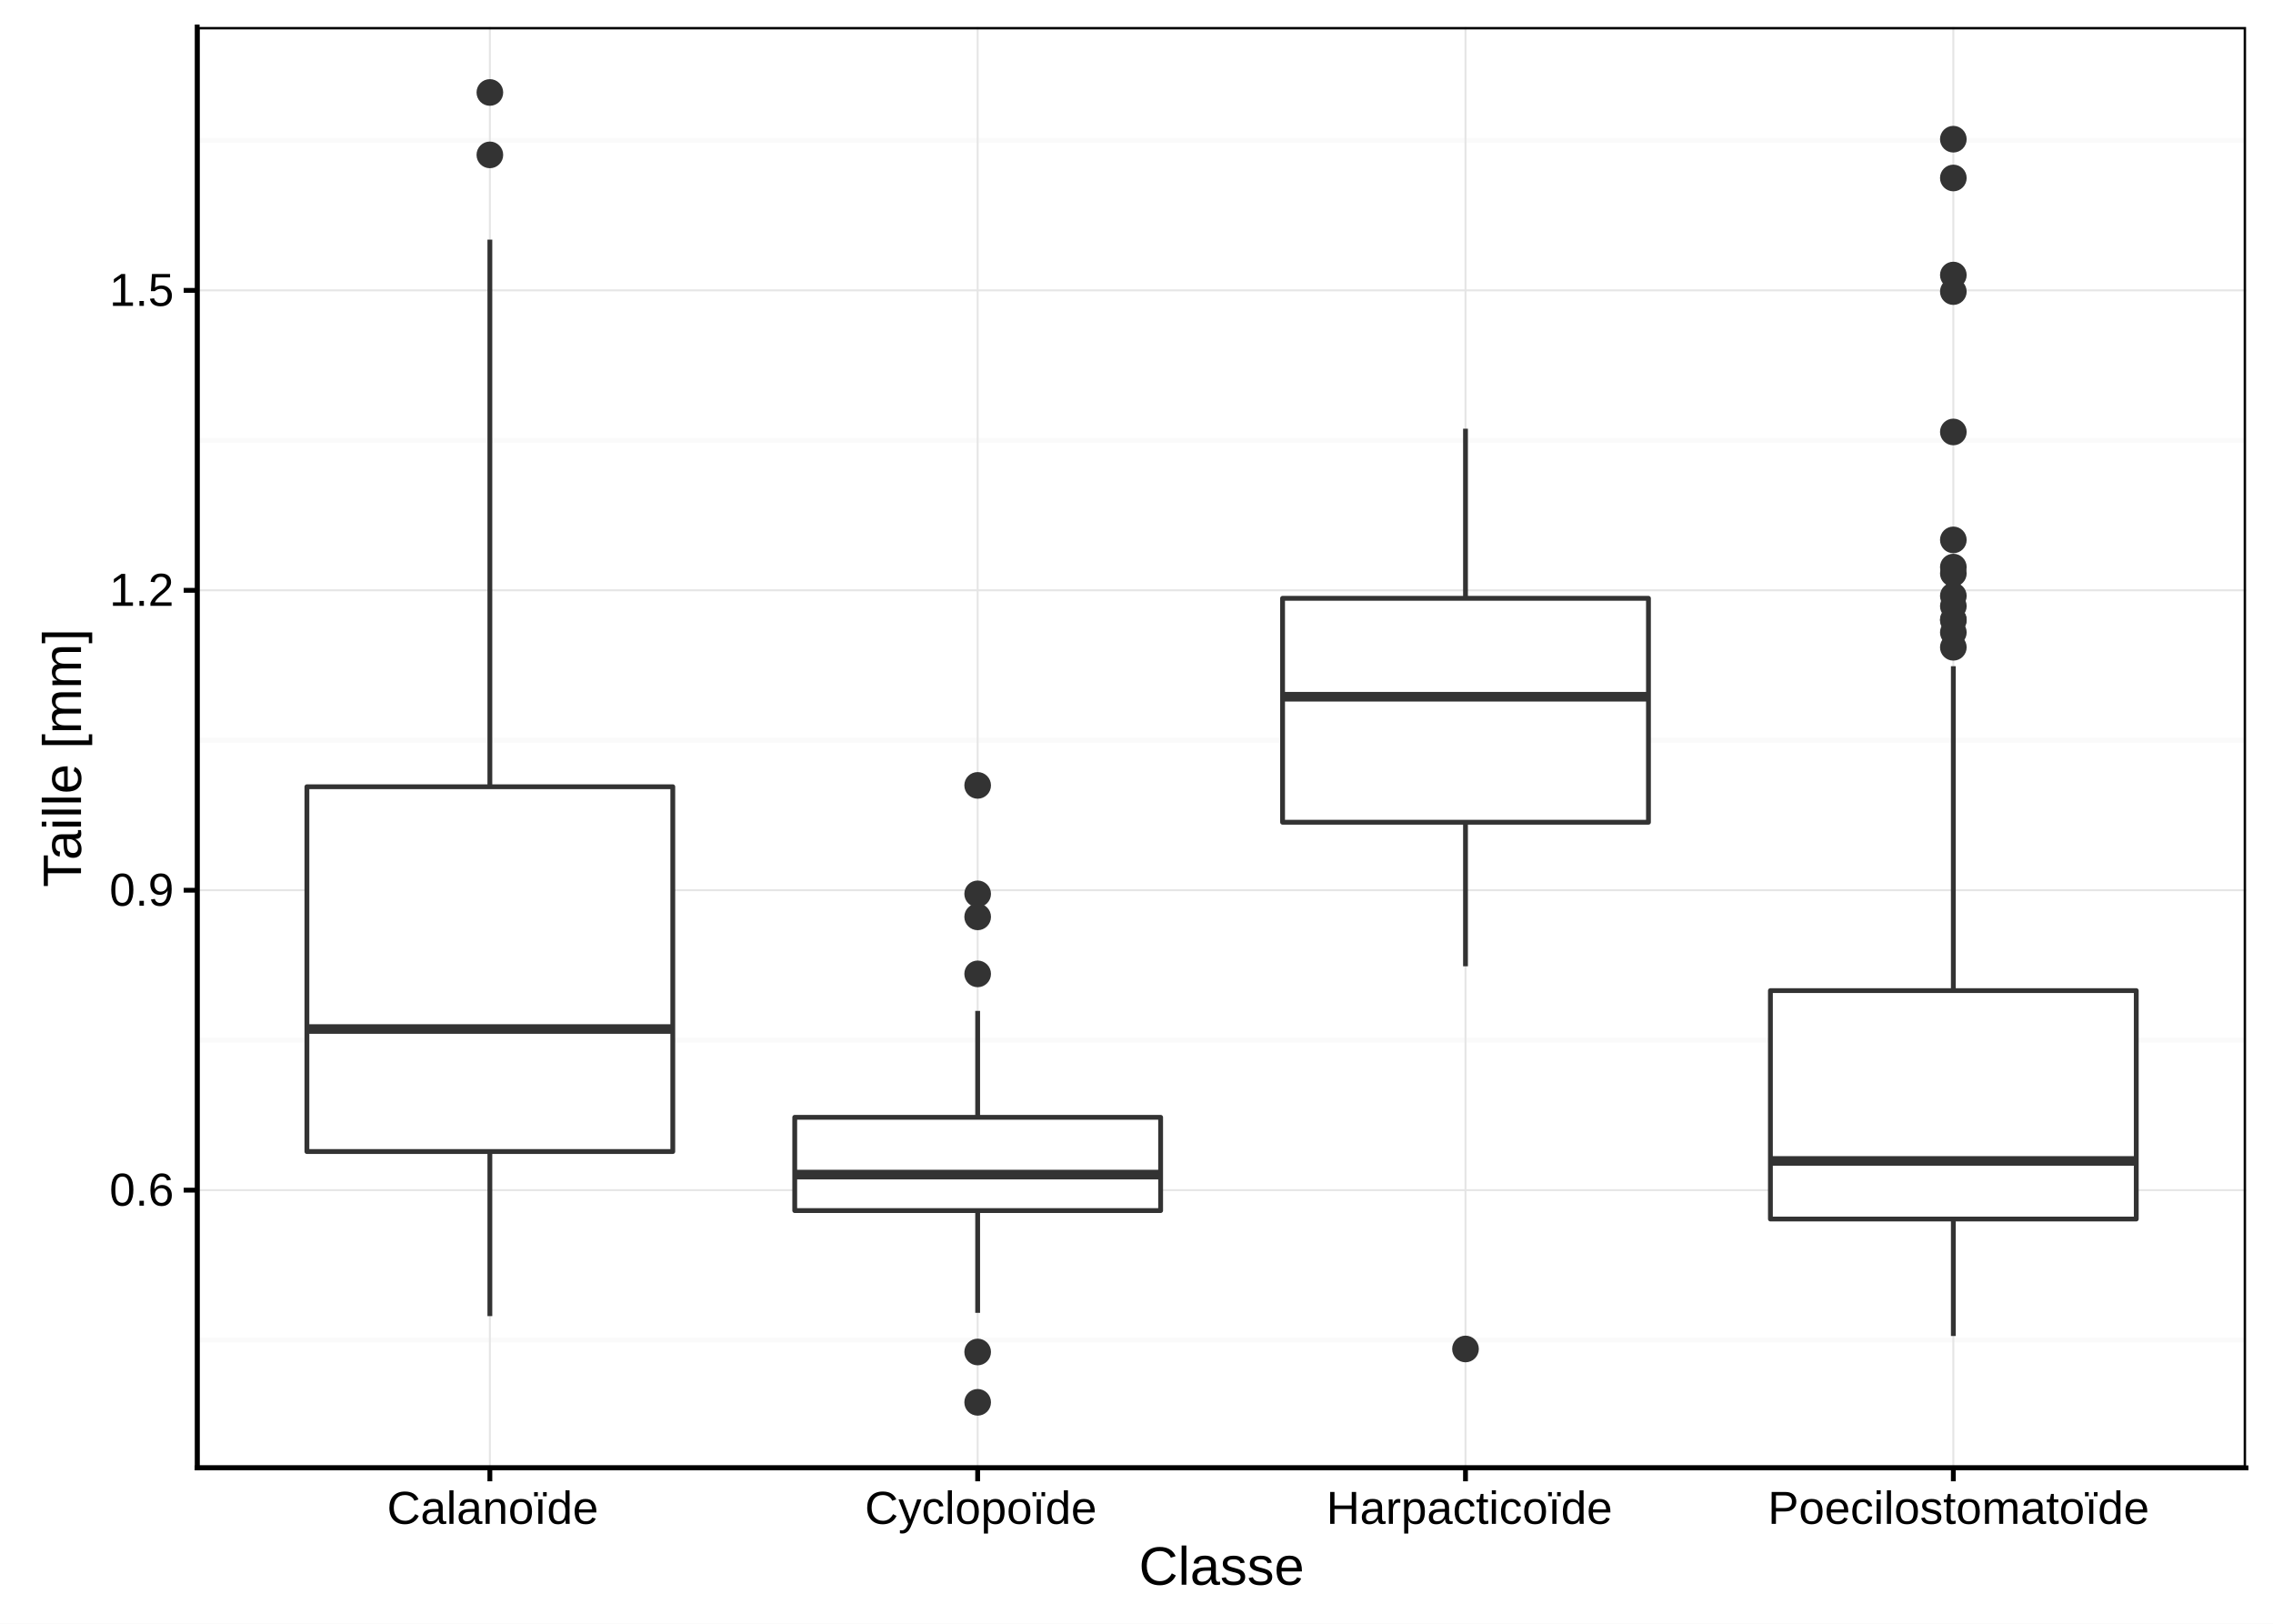
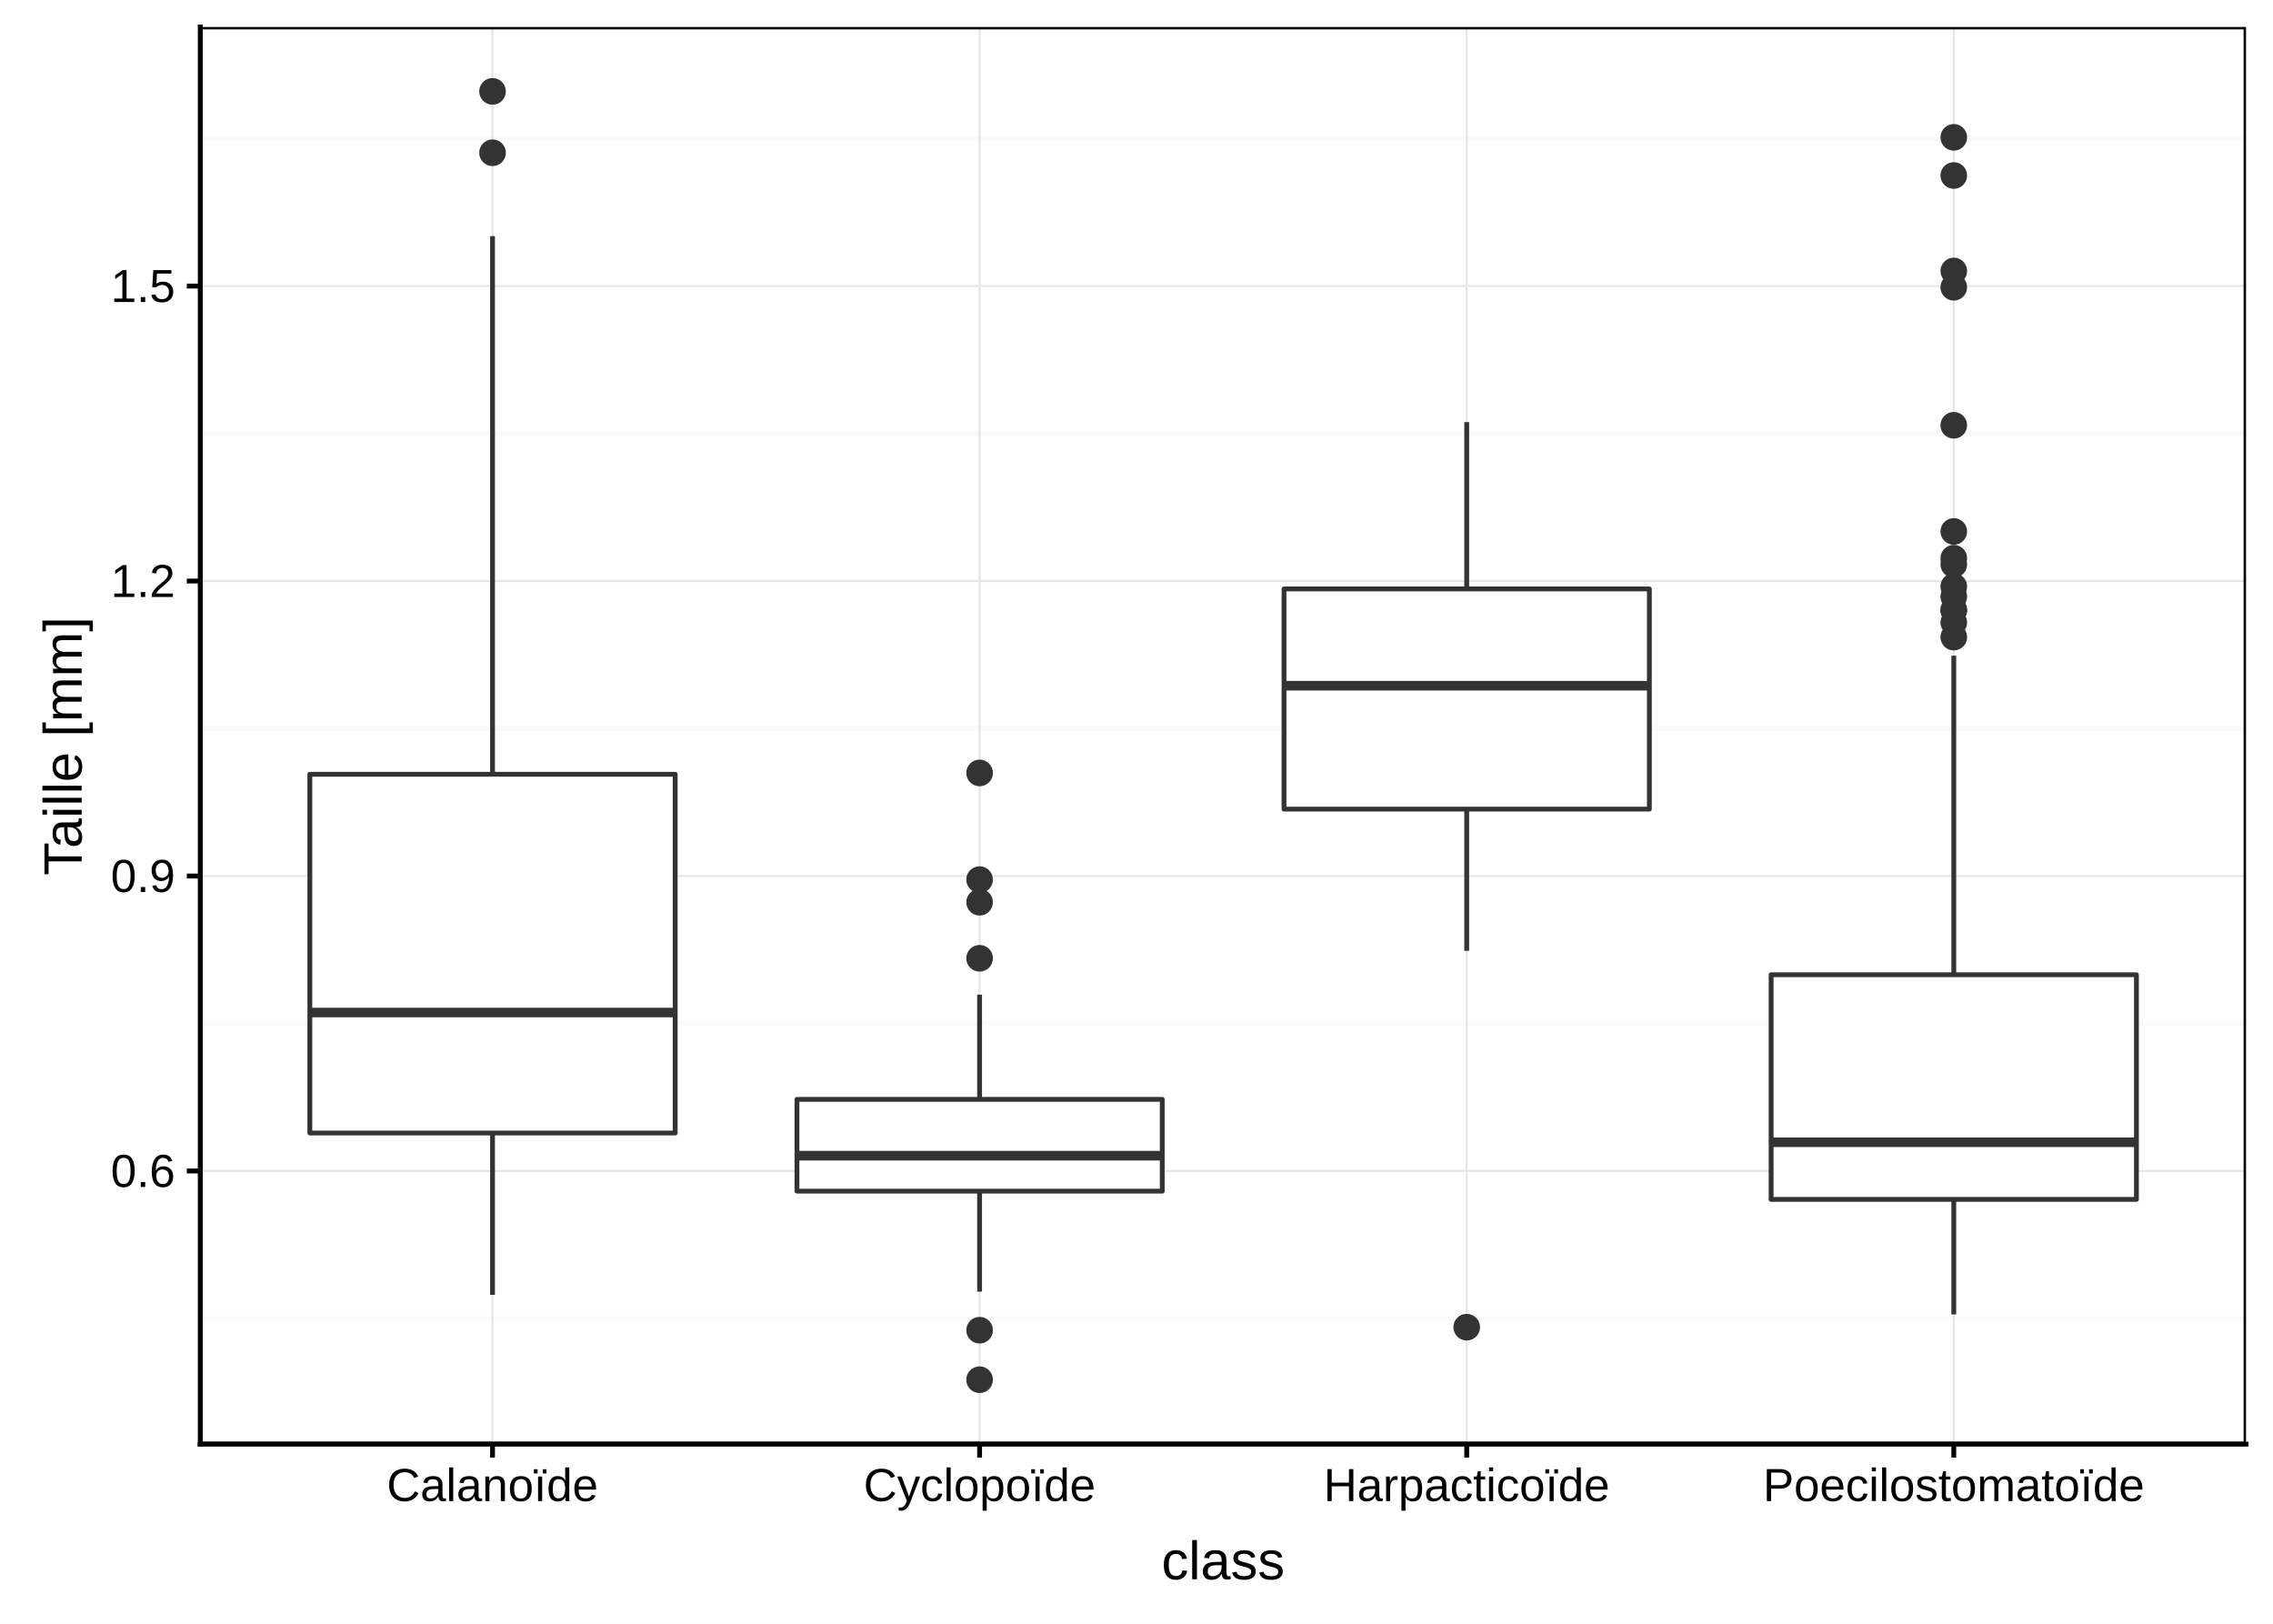
<svg xmlns="http://www.w3.org/2000/svg" viewBox="0 0 504.00 360.00">
  <defs>
    <style type="text/css">
    line, polyline, path, rect, circle {
      fill: none;
      stroke: #000000;
      stroke-linecap: round;
      stroke-linejoin: round;
      stroke-miterlimit: 10.00;
    }
  </style>
  </defs>
  <rect width="100%" height="100%" style="stroke: none; fill: #FFFFFF;" />
  <rect x="0.00" y="0.00" width="504.00" height="360.00" style="stroke-width: 0.00; stroke: none;" />
  <defs>
-     <clipPath id="cpNDMuNzE1M3w0OTguMDIyfDMyNS40MzV8NS45Nzc1OA==">
-       <rect x="43.72" y="5.98" width="454.31" height="319.46" />
+     <clipPath id="cpNDQuNDA0fDQ5OC4wMjJ8MzIwLjE3N3w1Ljk3NzU4">
+       <rect x="44.40" y="5.98" width="453.62" height="314.20" />
    </clipPath>
  </defs>
-   <rect x="43.72" y="5.98" width="454.31" height="319.46" style="stroke-width: 0.00; stroke: none; fill: #FFFFFF;" clip-path="url(#cpNDMuNzE1M3w0OTguMDIyfDMyNS40MzV8NS45Nzc1OA==)" />
-   <polyline points="43.72,297.12 498.02,297.12 " style="stroke-width: 1.07; stroke: #FAFAFA; stroke-linecap: butt;" clip-path="url(#cpNDMuNzE1M3w0OTguMDIyfDMyNS40MzV8NS45Nzc1OA==)" />
-   <polyline points="43.72,230.62 498.02,230.62 " style="stroke-width: 1.07; stroke: #FAFAFA; stroke-linecap: butt;" clip-path="url(#cpNDMuNzE1M3w0OTguMDIyfDMyNS40MzV8NS45Nzc1OA==)" />
-   <polyline points="43.72,164.13 498.02,164.13 " style="stroke-width: 1.07; stroke: #FAFAFA; stroke-linecap: butt;" clip-path="url(#cpNDMuNzE1M3w0OTguMDIyfDMyNS40MzV8NS45Nzc1OA==)" />
-   <polyline points="43.72,97.63 498.02,97.63 " style="stroke-width: 1.07; stroke: #FAFAFA; stroke-linecap: butt;" clip-path="url(#cpNDMuNzE1M3w0OTguMDIyfDMyNS40MzV8NS45Nzc1OA==)" />
-   <polyline points="43.72,31.14 498.02,31.14 " style="stroke-width: 1.07; stroke: #FAFAFA; stroke-linecap: butt;" clip-path="url(#cpNDMuNzE1M3w0OTguMDIyfDMyNS40MzV8NS45Nzc1OA==)" />
-   <polyline points="43.72,263.87 498.02,263.87 " style="stroke-width: 0.43; stroke: #E5E5E5; stroke-linecap: butt;" clip-path="url(#cpNDMuNzE1M3w0OTguMDIyfDMyNS40MzV8NS45Nzc1OA==)" />
-   <polyline points="43.72,197.37 498.02,197.37 " style="stroke-width: 0.43; stroke: #E5E5E5; stroke-linecap: butt;" clip-path="url(#cpNDMuNzE1M3w0OTguMDIyfDMyNS40MzV8NS45Nzc1OA==)" />
-   <polyline points="43.72,130.88 498.02,130.88 " style="stroke-width: 0.43; stroke: #E5E5E5; stroke-linecap: butt;" clip-path="url(#cpNDMuNzE1M3w0OTguMDIyfDMyNS40MzV8NS45Nzc1OA==)" />
-   <polyline points="43.72,64.38 498.02,64.38 " style="stroke-width: 0.43; stroke: #E5E5E5; stroke-linecap: butt;" clip-path="url(#cpNDMuNzE1M3w0OTguMDIyfDMyNS40MzV8NS45Nzc1OA==)" />
-   <polyline points="108.62,325.44 108.62,5.98 " style="stroke-width: 0.43; stroke: #E5E5E5; stroke-linecap: butt;" clip-path="url(#cpNDMuNzE1M3w0OTguMDIyfDMyNS40MzV8NS45Nzc1OA==)" />
-   <polyline points="216.78,325.44 216.78,5.98 " style="stroke-width: 0.43; stroke: #E5E5E5; stroke-linecap: butt;" clip-path="url(#cpNDMuNzE1M3w0OTguMDIyfDMyNS40MzV8NS45Nzc1OA==)" />
-   <polyline points="324.95,325.44 324.95,5.98 " style="stroke-width: 0.43; stroke: #E5E5E5; stroke-linecap: butt;" clip-path="url(#cpNDMuNzE1M3w0OTguMDIyfDMyNS40MzV8NS45Nzc1OA==)" />
-   <polyline points="433.12,325.44 433.12,5.98 " style="stroke-width: 0.43; stroke: #E5E5E5; stroke-linecap: butt;" clip-path="url(#cpNDMuNzE1M3w0OTguMDIyfDMyNS40MzV8NS45Nzc1OA==)" />
-   <circle cx="108.62" cy="20.50" r="1.95pt" style="stroke-width: 0.71; stroke: #333333; fill: #333333;" clip-path="url(#cpNDMuNzE1M3w0OTguMDIyfDMyNS40MzV8NS45Nzc1OA==)" />
-   <circle cx="108.62" cy="34.34" r="1.95pt" style="stroke-width: 0.71; stroke: #333333; fill: #333333;" clip-path="url(#cpNDMuNzE1M3w0OTguMDIyfDMyNS40MzV8NS45Nzc1OA==)" />
-   <line x1="108.62" y1="174.43" x2="108.62" y2="53.13" style="stroke-width: 1.07; stroke: #333333; stroke-linecap: butt;" clip-path="url(#cpNDMuNzE1M3w0OTguMDIyfDMyNS40MzV8NS45Nzc1OA==)" />
-   <line x1="108.62" y1="255.31" x2="108.62" y2="291.79" style="stroke-width: 1.07; stroke: #333333; stroke-linecap: butt;" clip-path="url(#cpNDMuNzE1M3w0OTguMDIyfDMyNS40MzV8NS45Nzc1OA==)" />
-   <polyline points="68.05,174.43 68.05,255.31 149.18,255.31 149.18,174.43 68.05,174.43 " style="stroke-width: 1.07; stroke: #333333; fill: #FFFFFF;" clip-path="url(#cpNDMuNzE1M3w0OTguMDIyfDMyNS40MzV8NS45Nzc1OA==)" />
-   <line x1="68.05" y1="228.14" x2="149.18" y2="228.14" style="stroke-width: 2.13; stroke: #333333; stroke-linecap: butt;" clip-path="url(#cpNDMuNzE1M3w0OTguMDIyfDMyNS40MzV8NS45Nzc1OA==)" />
-   <circle cx="216.78" cy="299.75" r="1.95pt" style="stroke-width: 0.71; stroke: #333333; fill: #333333;" clip-path="url(#cpNDMuNzE1M3w0OTguMDIyfDMyNS40MzV8NS45Nzc1OA==)" />
-   <circle cx="216.78" cy="310.91" r="1.95pt" style="stroke-width: 0.71; stroke: #333333; fill: #333333;" clip-path="url(#cpNDMuNzE1M3w0OTguMDIyfDMyNS40MzV8NS45Nzc1OA==)" />
-   <circle cx="216.78" cy="198.18" r="1.95pt" style="stroke-width: 0.71; stroke: #333333; fill: #333333;" clip-path="url(#cpNDMuNzE1M3w0OTguMDIyfDMyNS40MzV8NS45Nzc1OA==)" />
-   <circle cx="216.78" cy="174.13" r="1.95pt" style="stroke-width: 0.71; stroke: #333333; fill: #333333;" clip-path="url(#cpNDMuNzE1M3w0OTguMDIyfDMyNS40MzV8NS45Nzc1OA==)" />
-   <circle cx="216.78" cy="203.28" r="1.95pt" style="stroke-width: 0.71; stroke: #333333; fill: #333333;" clip-path="url(#cpNDMuNzE1M3w0OTguMDIyfDMyNS40MzV8NS45Nzc1OA==)" />
-   <circle cx="216.78" cy="215.92" r="1.95pt" style="stroke-width: 0.71; stroke: #333333; fill: #333333;" clip-path="url(#cpNDMuNzE1M3w0OTguMDIyfDMyNS40MzV8NS45Nzc1OA==)" />
-   <line x1="216.78" y1="247.72" x2="216.78" y2="224.12" style="stroke-width: 1.07; stroke: #333333; stroke-linecap: butt;" clip-path="url(#cpNDMuNzE1M3w0OTguMDIyfDMyNS40MzV8NS45Nzc1OA==)" />
-   <line x1="216.78" y1="268.40" x2="216.78" y2="291.07" style="stroke-width: 1.07; stroke: #333333; stroke-linecap: butt;" clip-path="url(#cpNDMuNzE1M3w0OTguMDIyfDMyNS40MzV8NS45Nzc1OA==)" />
-   <polyline points="176.22,247.72 176.22,268.40 257.35,268.40 257.35,247.72 176.22,247.72 " style="stroke-width: 1.07; stroke: #333333; fill: #FFFFFF;" clip-path="url(#cpNDMuNzE1M3w0OTguMDIyfDMyNS40MzV8NS45Nzc1OA==)" />
-   <line x1="176.22" y1="260.42" x2="257.35" y2="260.42" style="stroke-width: 2.13; stroke: #333333; stroke-linecap: butt;" clip-path="url(#cpNDMuNzE1M3w0OTguMDIyfDMyNS40MzV8NS45Nzc1OA==)" />
-   <circle cx="324.95" cy="299.08" r="1.95pt" style="stroke-width: 0.71; stroke: #333333; fill: #333333;" clip-path="url(#cpNDMuNzE1M3w0OTguMDIyfDMyNS40MzV8NS45Nzc1OA==)" />
-   <line x1="324.95" y1="132.65" x2="324.95" y2="95.05" style="stroke-width: 1.07; stroke: #333333; stroke-linecap: butt;" clip-path="url(#cpNDMuNzE1M3w0OTguMDIyfDMyNS40MzV8NS45Nzc1OA==)" />
-   <line x1="324.95" y1="182.30" x2="324.95" y2="214.23" style="stroke-width: 1.07; stroke: #333333; stroke-linecap: butt;" clip-path="url(#cpNDMuNzE1M3w0OTguMDIyfDMyNS40MzV8NS45Nzc1OA==)" />
-   <polyline points="284.39,132.65 284.39,182.30 365.52,182.30 365.52,132.65 284.39,132.65 " style="stroke-width: 1.07; stroke: #333333; fill: #FFFFFF;" clip-path="url(#cpNDMuNzE1M3w0OTguMDIyfDMyNS40MzV8NS45Nzc1OA==)" />
-   <line x1="284.39" y1="154.47" x2="365.52" y2="154.47" style="stroke-width: 2.13; stroke: #333333; stroke-linecap: butt;" clip-path="url(#cpNDMuNzE1M3w0OTguMDIyfDMyNS40MzV8NS45Nzc1OA==)" />
-   <circle cx="433.12" cy="137.39" r="1.95pt" style="stroke-width: 0.71; stroke: #333333; fill: #333333;" clip-path="url(#cpNDMuNzE1M3w0OTguMDIyfDMyNS40MzV8NS45Nzc1OA==)" />
-   <circle cx="433.12" cy="30.86" r="1.95pt" style="stroke-width: 0.71; stroke: #333333; fill: #333333;" clip-path="url(#cpNDMuNzE1M3w0OTguMDIyfDMyNS40MzV8NS45Nzc1OA==)" />
-   <circle cx="433.12" cy="132.11" r="1.95pt" style="stroke-width: 0.71; stroke: #333333; fill: #333333;" clip-path="url(#cpNDMuNzE1M3w0OTguMDIyfDMyNS40MzV8NS45Nzc1OA==)" />
-   <circle cx="433.12" cy="140.21" r="1.95pt" style="stroke-width: 0.71; stroke: #333333; fill: #333333;" clip-path="url(#cpNDMuNzE1M3w0OTguMDIyfDMyNS40MzV8NS45Nzc1OA==)" />
-   <circle cx="433.12" cy="119.70" r="1.95pt" style="stroke-width: 0.71; stroke: #333333; fill: #333333;" clip-path="url(#cpNDMuNzE1M3w0OTguMDIyfDMyNS40MzV8NS45Nzc1OA==)" />
-   <circle cx="433.12" cy="95.77" r="1.95pt" style="stroke-width: 0.71; stroke: #333333; fill: #333333;" clip-path="url(#cpNDMuNzE1M3w0OTguMDIyfDMyNS40MzV8NS45Nzc1OA==)" />
-   <circle cx="433.12" cy="137.50" r="1.95pt" style="stroke-width: 0.71; stroke: #333333; fill: #333333;" clip-path="url(#cpNDMuNzE1M3w0OTguMDIyfDMyNS40MzV8NS45Nzc1OA==)" />
-   <circle cx="433.12" cy="134.38" r="1.95pt" style="stroke-width: 0.71; stroke: #333333; fill: #333333;" clip-path="url(#cpNDMuNzE1M3w0OTguMDIyfDMyNS40MzV8NS45Nzc1OA==)" />
-   <circle cx="433.12" cy="127.13" r="1.95pt" style="stroke-width: 0.71; stroke: #333333; fill: #333333;" clip-path="url(#cpNDMuNzE1M3w0OTguMDIyfDMyNS40MzV8NS45Nzc1OA==)" />
-   <circle cx="433.12" cy="143.51" r="1.95pt" style="stroke-width: 0.71; stroke: #333333; fill: #333333;" clip-path="url(#cpNDMuNzE1M3w0OTguMDIyfDMyNS40MzV8NS45Nzc1OA==)" />
-   <circle cx="433.12" cy="64.65" r="1.95pt" style="stroke-width: 0.71; stroke: #333333; fill: #333333;" clip-path="url(#cpNDMuNzE1M3w0OTguMDIyfDMyNS40MzV8NS45Nzc1OA==)" />
-   <circle cx="433.12" cy="39.46" r="1.95pt" style="stroke-width: 0.71; stroke: #333333; fill: #333333;" clip-path="url(#cpNDMuNzE1M3w0OTguMDIyfDMyNS40MzV8NS45Nzc1OA==)" />
-   <circle cx="433.12" cy="125.73" r="1.95pt" style="stroke-width: 0.71; stroke: #333333; fill: #333333;" clip-path="url(#cpNDMuNzE1M3w0OTguMDIyfDMyNS40MzV8NS45Nzc1OA==)" />
-   <circle cx="433.12" cy="60.98" r="1.95pt" style="stroke-width: 0.71; stroke: #333333; fill: #333333;" clip-path="url(#cpNDMuNzE1M3w0OTguMDIyfDMyNS40MzV8NS45Nzc1OA==)" />
-   <line x1="433.12" y1="219.63" x2="433.12" y2="147.70" style="stroke-width: 1.07; stroke: #333333; stroke-linecap: butt;" clip-path="url(#cpNDMuNzE1M3w0OTguMDIyfDMyNS40MzV8NS45Nzc1OA==)" />
-   <line x1="433.12" y1="270.27" x2="433.12" y2="296.20" style="stroke-width: 1.07; stroke: #333333; stroke-linecap: butt;" clip-path="url(#cpNDMuNzE1M3w0OTguMDIyfDMyNS40MzV8NS45Nzc1OA==)" />
-   <polyline points="392.56,219.63 392.56,270.27 473.68,270.27 473.68,219.63 392.56,219.63 " style="stroke-width: 1.07; stroke: #333333; fill: #FFFFFF;" clip-path="url(#cpNDMuNzE1M3w0OTguMDIyfDMyNS40MzV8NS45Nzc1OA==)" />
-   <line x1="392.56" y1="257.39" x2="473.68" y2="257.39" style="stroke-width: 2.13; stroke: #333333; stroke-linecap: butt;" clip-path="url(#cpNDMuNzE1M3w0OTguMDIyfDMyNS40MzV8NS45Nzc1OA==)" />
-   <rect x="43.72" y="5.98" width="454.31" height="319.46" style="stroke-width: 1.07;" clip-path="url(#cpNDMuNzE1M3w0OTguMDIyfDMyNS40MzV8NS45Nzc1OA==)" />
+   <rect x="44.40" y="5.98" width="453.62" height="314.20" style="stroke-width: 0.00; stroke: none; fill: #FFFFFF;" clip-path="url(#cpNDQuNDA0fDQ5OC4wMjJ8MzIwLjE3N3w1Ljk3NzU4)" />
+   <polyline points="44.40,292.32 498.02,292.32 " style="stroke-width: 1.07; stroke: #FAFAFA; stroke-linecap: butt;" clip-path="url(#cpNDQuNDA0fDQ5OC4wMjJ8MzIwLjE3N3w1Ljk3NzU4)" />
+   <polyline points="44.40,226.92 498.02,226.92 " style="stroke-width: 1.07; stroke: #FAFAFA; stroke-linecap: butt;" clip-path="url(#cpNDQuNDA0fDQ5OC4wMjJ8MzIwLjE3N3w1Ljk3NzU4)" />
+   <polyline points="44.40,161.52 498.02,161.52 " style="stroke-width: 1.07; stroke: #FAFAFA; stroke-linecap: butt;" clip-path="url(#cpNDQuNDA0fDQ5OC4wMjJ8MzIwLjE3N3w1Ljk3NzU4)" />
+   <polyline points="44.40,96.12 498.02,96.12 " style="stroke-width: 1.07; stroke: #FAFAFA; stroke-linecap: butt;" clip-path="url(#cpNDQuNDA0fDQ5OC4wMjJ8MzIwLjE3N3w1Ljk3NzU4)" />
+   <polyline points="44.40,30.72 498.02,30.72 " style="stroke-width: 1.07; stroke: #FAFAFA; stroke-linecap: butt;" clip-path="url(#cpNDQuNDA0fDQ5OC4wMjJ8MzIwLjE3N3w1Ljk3NzU4)" />
+   <polyline points="44.40,259.62 498.02,259.62 " style="stroke-width: 0.43; stroke: #E5E5E5; stroke-linecap: butt;" clip-path="url(#cpNDQuNDA0fDQ5OC4wMjJ8MzIwLjE3N3w1Ljk3NzU4)" />
+   <polyline points="44.40,194.22 498.02,194.22 " style="stroke-width: 0.43; stroke: #E5E5E5; stroke-linecap: butt;" clip-path="url(#cpNDQuNDA0fDQ5OC4wMjJ8MzIwLjE3N3w1Ljk3NzU4)" />
+   <polyline points="44.40,128.82 498.02,128.82 " style="stroke-width: 0.43; stroke: #E5E5E5; stroke-linecap: butt;" clip-path="url(#cpNDQuNDA0fDQ5OC4wMjJ8MzIwLjE3N3w1Ljk3NzU4)" />
+   <polyline points="44.40,63.42 498.02,63.42 " style="stroke-width: 0.43; stroke: #E5E5E5; stroke-linecap: butt;" clip-path="url(#cpNDQuNDA0fDQ5OC4wMjJ8MzIwLjE3N3w1Ljk3NzU4)" />
+   <polyline points="109.21,320.18 109.21,5.98 " style="stroke-width: 0.43; stroke: #E5E5E5; stroke-linecap: butt;" clip-path="url(#cpNDQuNDA0fDQ5OC4wMjJ8MzIwLjE3N3w1Ljk3NzU4)" />
+   <polyline points="217.21,320.18 217.21,5.98 " style="stroke-width: 0.43; stroke: #E5E5E5; stroke-linecap: butt;" clip-path="url(#cpNDQuNDA0fDQ5OC4wMjJ8MzIwLjE3N3w1Ljk3NzU4)" />
+   <polyline points="325.22,320.18 325.22,5.98 " style="stroke-width: 0.43; stroke: #E5E5E5; stroke-linecap: butt;" clip-path="url(#cpNDQuNDA0fDQ5OC4wMjJ8MzIwLjE3N3w1Ljk3NzU4)" />
+   <polyline points="433.22,320.18 433.22,5.98 " style="stroke-width: 0.43; stroke: #E5E5E5; stroke-linecap: butt;" clip-path="url(#cpNDQuNDA0fDQ5OC4wMjJ8MzIwLjE3N3w1Ljk3NzU4)" />
+   <circle cx="109.21" cy="20.26" r="1.95pt" style="stroke-width: 0.71; stroke: #333333; fill: #333333;" clip-path="url(#cpNDQuNDA0fDQ5OC4wMjJ8MzIwLjE3N3w1Ljk3NzU4)" />
+   <circle cx="109.21" cy="33.87" r="1.95pt" style="stroke-width: 0.71; stroke: #333333; fill: #333333;" clip-path="url(#cpNDQuNDA0fDQ5OC4wMjJ8MzIwLjE3N3w1Ljk3NzU4)" />
+   <line x1="109.21" y1="171.66" x2="109.21" y2="52.35" style="stroke-width: 1.07; stroke: #333333; stroke-linecap: butt;" clip-path="url(#cpNDQuNDA0fDQ5OC4wMjJ8MzIwLjE3N3w1Ljk3NzU4)" />
+   <line x1="109.21" y1="251.20" x2="109.21" y2="287.08" style="stroke-width: 1.07; stroke: #333333; stroke-linecap: butt;" clip-path="url(#cpNDQuNDA0fDQ5OC4wMjJ8MzIwLjE3N3w1Ljk3NzU4)" />
+   <polyline points="68.70,171.66 68.70,251.20 149.71,251.20 149.71,171.66 68.70,171.66 " style="stroke-width: 1.07; stroke: #333333; fill: #FFFFFF;" clip-path="url(#cpNDQuNDA0fDQ5OC4wMjJ8MzIwLjE3N3w1Ljk3NzU4)" />
+   <line x1="68.70" y1="224.49" x2="149.71" y2="224.49" style="stroke-width: 2.13; stroke: #333333; stroke-linecap: butt;" clip-path="url(#cpNDQuNDA0fDQ5OC4wMjJ8MzIwLjE3N3w1Ljk3NzU4)" />
+   <circle cx="217.21" cy="294.92" r="1.95pt" style="stroke-width: 0.71; stroke: #333333; fill: #333333;" clip-path="url(#cpNDQuNDA0fDQ5OC4wMjJ8MzIwLjE3N3w1Ljk3NzU4)" />
+   <circle cx="217.21" cy="305.90" r="1.95pt" style="stroke-width: 0.71; stroke: #333333; fill: #333333;" clip-path="url(#cpNDQuNDA0fDQ5OC4wMjJ8MzIwLjE3N3w1Ljk3NzU4)" />
+   <circle cx="217.21" cy="195.02" r="1.95pt" style="stroke-width: 0.71; stroke: #333333; fill: #333333;" clip-path="url(#cpNDQuNDA0fDQ5OC4wMjJ8MzIwLjE3N3w1Ljk3NzU4)" />
+   <circle cx="217.21" cy="171.37" r="1.95pt" style="stroke-width: 0.71; stroke: #333333; fill: #333333;" clip-path="url(#cpNDQuNDA0fDQ5OC4wMjJ8MzIwLjE3N3w1Ljk3NzU4)" />
+   <circle cx="217.21" cy="200.03" r="1.95pt" style="stroke-width: 0.71; stroke: #333333; fill: #333333;" clip-path="url(#cpNDQuNDA0fDQ5OC4wMjJ8MzIwLjE3N3w1Ljk3NzU4)" />
+   <circle cx="217.21" cy="212.46" r="1.95pt" style="stroke-width: 0.71; stroke: #333333; fill: #333333;" clip-path="url(#cpNDQuNDA0fDQ5OC4wMjJ8MzIwLjE3N3w1Ljk3NzU4)" />
+   <line x1="217.21" y1="243.74" x2="217.21" y2="220.53" style="stroke-width: 1.07; stroke: #333333; stroke-linecap: butt;" clip-path="url(#cpNDQuNDA0fDQ5OC4wMjJ8MzIwLjE3N3w1Ljk3NzU4)" />
+   <line x1="217.21" y1="264.09" x2="217.21" y2="286.37" style="stroke-width: 1.07; stroke: #333333; stroke-linecap: butt;" clip-path="url(#cpNDQuNDA0fDQ5OC4wMjJ8MzIwLjE3N3w1Ljk3NzU4)" />
+   <polyline points="176.71,243.74 176.71,264.09 257.71,264.09 257.71,243.74 176.71,243.74 " style="stroke-width: 1.07; stroke: #333333; fill: #FFFFFF;" clip-path="url(#cpNDQuNDA0fDQ5OC4wMjJ8MzIwLjE3N3w1Ljk3NzU4)" />
+   <line x1="176.71" y1="256.23" x2="257.71" y2="256.23" style="stroke-width: 2.13; stroke: #333333; stroke-linecap: butt;" clip-path="url(#cpNDQuNDA0fDQ5OC4wMjJ8MzIwLjE3N3w1Ljk3NzU4)" />
+   <circle cx="325.22" cy="294.25" r="1.95pt" style="stroke-width: 0.71; stroke: #333333; fill: #333333;" clip-path="url(#cpNDQuNDA0fDQ5OC4wMjJ8MzIwLjE3N3w1Ljk3NzU4)" />
+   <line x1="325.22" y1="130.57" x2="325.22" y2="93.58" style="stroke-width: 1.07; stroke: #333333; stroke-linecap: butt;" clip-path="url(#cpNDQuNDA0fDQ5OC4wMjJ8MzIwLjE3N3w1Ljk3NzU4)" />
+   <line x1="325.22" y1="179.39" x2="325.22" y2="210.80" style="stroke-width: 1.07; stroke: #333333; stroke-linecap: butt;" clip-path="url(#cpNDQuNDA0fDQ5OC4wMjJ8MzIwLjE3N3w1Ljk3NzU4)" />
+   <polyline points="284.71,130.57 284.71,179.39 365.72,179.39 365.72,130.57 284.71,130.57 " style="stroke-width: 1.07; stroke: #333333; fill: #FFFFFF;" clip-path="url(#cpNDQuNDA0fDQ5OC4wMjJ8MzIwLjE3N3w1Ljk3NzU4)" />
+   <line x1="284.71" y1="152.03" x2="365.72" y2="152.03" style="stroke-width: 2.13; stroke: #333333; stroke-linecap: butt;" clip-path="url(#cpNDQuNDA0fDQ5OC4wMjJ8MzIwLjE3N3w1Ljk3NzU4)" />
+   <circle cx="433.22" cy="135.22" r="1.95pt" style="stroke-width: 0.71; stroke: #333333; fill: #333333;" clip-path="url(#cpNDQuNDA0fDQ5OC4wMjJ8MzIwLjE3N3w1Ljk3NzU4)" />
+   <circle cx="433.22" cy="30.45" r="1.95pt" style="stroke-width: 0.71; stroke: #333333; fill: #333333;" clip-path="url(#cpNDQuNDA0fDQ5OC4wMjJ8MzIwLjE3N3w1Ljk3NzU4)" />
+   <circle cx="433.22" cy="130.03" r="1.95pt" style="stroke-width: 0.71; stroke: #333333; fill: #333333;" clip-path="url(#cpNDQuNDA0fDQ5OC4wMjJ8MzIwLjE3N3w1Ljk3NzU4)" />
+   <circle cx="433.22" cy="138.00" r="1.95pt" style="stroke-width: 0.71; stroke: #333333; fill: #333333;" clip-path="url(#cpNDQuNDA0fDQ5OC4wMjJ8MzIwLjE3N3w1Ljk3NzU4)" />
+   <circle cx="433.22" cy="117.83" r="1.95pt" style="stroke-width: 0.71; stroke: #333333; fill: #333333;" clip-path="url(#cpNDQuNDA0fDQ5OC4wMjJ8MzIwLjE3N3w1Ljk3NzU4)" />
+   <circle cx="433.22" cy="94.29" r="1.95pt" style="stroke-width: 0.71; stroke: #333333; fill: #333333;" clip-path="url(#cpNDQuNDA0fDQ5OC4wMjJ8MzIwLjE3N3w1Ljk3NzU4)" />
+   <circle cx="433.22" cy="135.33" r="1.95pt" style="stroke-width: 0.71; stroke: #333333; fill: #333333;" clip-path="url(#cpNDQuNDA0fDQ5OC4wMjJ8MzIwLjE3N3w1Ljk3NzU4)" />
+   <circle cx="433.22" cy="132.27" r="1.95pt" style="stroke-width: 0.71; stroke: #333333; fill: #333333;" clip-path="url(#cpNDQuNDA0fDQ5OC4wMjJ8MzIwLjE3N3w1Ljk3NzU4)" />
+   <circle cx="433.22" cy="125.14" r="1.95pt" style="stroke-width: 0.71; stroke: #333333; fill: #333333;" clip-path="url(#cpNDQuNDA0fDQ5OC4wMjJ8MzIwLjE3N3w1Ljk3NzU4)" />
+   <circle cx="433.22" cy="141.25" r="1.95pt" style="stroke-width: 0.71; stroke: #333333; fill: #333333;" clip-path="url(#cpNDQuNDA0fDQ5OC4wMjJ8MzIwLjE3N3w1Ljk3NzU4)" />
+   <circle cx="433.22" cy="63.69" r="1.95pt" style="stroke-width: 0.71; stroke: #333333; fill: #333333;" clip-path="url(#cpNDQuNDA0fDQ5OC4wMjJ8MzIwLjE3N3w1Ljk3NzU4)" />
+   <circle cx="433.22" cy="38.91" r="1.95pt" style="stroke-width: 0.71; stroke: #333333; fill: #333333;" clip-path="url(#cpNDQuNDA0fDQ5OC4wMjJ8MzIwLjE3N3w1Ljk3NzU4)" />
+   <circle cx="433.22" cy="123.76" r="1.95pt" style="stroke-width: 0.71; stroke: #333333; fill: #333333;" clip-path="url(#cpNDQuNDA0fDQ5OC4wMjJ8MzIwLjE3N3w1Ljk3NzU4)" />
+   <circle cx="433.22" cy="60.08" r="1.95pt" style="stroke-width: 0.71; stroke: #333333; fill: #333333;" clip-path="url(#cpNDQuNDA0fDQ5OC4wMjJ8MzIwLjE3N3w1Ljk3NzU4)" />
+   <line x1="433.22" y1="216.11" x2="433.22" y2="145.37" style="stroke-width: 1.07; stroke: #333333; stroke-linecap: butt;" clip-path="url(#cpNDQuNDA0fDQ5OC4wMjJ8MzIwLjE3N3w1Ljk3NzU4)" />
+   <line x1="433.22" y1="265.92" x2="433.22" y2="291.42" style="stroke-width: 1.07; stroke: #333333; stroke-linecap: butt;" clip-path="url(#cpNDQuNDA0fDQ5OC4wMjJ8MzIwLjE3N3w1Ljk3NzU4)" />
+   <polyline points="392.72,216.11 392.72,265.92 473.72,265.92 473.72,216.11 392.72,216.11 " style="stroke-width: 1.07; stroke: #333333; fill: #FFFFFF;" clip-path="url(#cpNDQuNDA0fDQ5OC4wMjJ8MzIwLjE3N3w1Ljk3NzU4)" />
+   <line x1="392.72" y1="253.25" x2="473.72" y2="253.25" style="stroke-width: 2.13; stroke: #333333; stroke-linecap: butt;" clip-path="url(#cpNDQuNDA0fDQ5OC4wMjJ8MzIwLjE3N3w1Ljk3NzU4)" />
+   <rect x="44.40" y="5.98" width="453.62" height="314.20" style="stroke-width: 1.07;" clip-path="url(#cpNDQuNDA0fDQ5OC4wMjJ8MzIwLjE3N3w1Ljk3NzU4)" />
  <defs>
    <clipPath id="cpMHw1MDR8MzYwfDA=">
      <rect x="0.00" y="0.00" width="504.00" height="360.00" />
    </clipPath>
  </defs>
-   <polyline points="43.72,325.44 43.72,5.98 " style="stroke-width: 1.07; stroke-linecap: square;" clip-path="url(#cpMHw1MDR8MzYwfDA=)" />
+   <polyline points="44.40,320.18 44.40,5.98 " style="stroke-width: 1.07; stroke-linecap: square;" clip-path="url(#cpMHw1MDR8MzYwfDA=)" />
  <g clip-path="url(#cpMHw1MDR8MzYwfDA=)">
-     <text x="24.26" y="267.31" style="font-size: 10.28px; font-family: Liberation Sans;" textLength="13.90px" lengthAdjust="spacingAndGlyphs">0.6</text>
+     <text x="24.56" y="263.16" style="font-size: 10.28px; font-family: Liberation Sans;" textLength="14.30px" lengthAdjust="spacingAndGlyphs">0.6</text>
  </g>
  <g clip-path="url(#cpMHw1MDR8MzYwfDA=)">
-     <text x="24.26" y="200.81" style="font-size: 10.28px; font-family: Liberation Sans;" textLength="13.90px" lengthAdjust="spacingAndGlyphs">0.9</text>
+     <text x="24.56" y="197.76" style="font-size: 10.28px; font-family: Liberation Sans;" textLength="14.30px" lengthAdjust="spacingAndGlyphs">0.9</text>
  </g>
  <g clip-path="url(#cpMHw1MDR8MzYwfDA=)">
-     <text x="24.26" y="134.32" style="font-size: 10.28px; font-family: Liberation Sans;" textLength="13.90px" lengthAdjust="spacingAndGlyphs">1.2</text>
+     <text x="24.56" y="132.36" style="font-size: 10.28px; font-family: Liberation Sans;" textLength="14.30px" lengthAdjust="spacingAndGlyphs">1.2</text>
  </g>
  <g clip-path="url(#cpMHw1MDR8MzYwfDA=)">
-     <text x="24.26" y="67.82" style="font-size: 10.28px; font-family: Liberation Sans;" textLength="13.90px" lengthAdjust="spacingAndGlyphs">1.5</text>
+     <text x="24.56" y="66.96" style="font-size: 10.28px; font-family: Liberation Sans;" textLength="14.30px" lengthAdjust="spacingAndGlyphs">1.5</text>
  </g>
-   <polyline points="40.73,263.87 43.72,263.87 " style="stroke-width: 1.07; stroke-linecap: butt;" clip-path="url(#cpMHw1MDR8MzYwfDA=)" />
-   <polyline points="40.73,197.37 43.72,197.37 " style="stroke-width: 1.07; stroke-linecap: butt;" clip-path="url(#cpMHw1MDR8MzYwfDA=)" />
-   <polyline points="40.73,130.88 43.72,130.88 " style="stroke-width: 1.07; stroke-linecap: butt;" clip-path="url(#cpMHw1MDR8MzYwfDA=)" />
-   <polyline points="40.73,64.38 43.72,64.38 " style="stroke-width: 1.07; stroke-linecap: butt;" clip-path="url(#cpMHw1MDR8MzYwfDA=)" />
-   <polyline points="43.72,325.44 498.02,325.44 " style="stroke-width: 1.07; stroke-linecap: square;" clip-path="url(#cpMHw1MDR8MzYwfDA=)" />
-   <polyline points="108.62,328.42 108.62,325.44 " style="stroke-width: 1.07; stroke-linecap: butt;" clip-path="url(#cpMHw1MDR8MzYwfDA=)" />
-   <polyline points="216.78,328.42 216.78,325.44 " style="stroke-width: 1.07; stroke-linecap: butt;" clip-path="url(#cpMHw1MDR8MzYwfDA=)" />
-   <polyline points="324.95,328.42 324.95,325.44 " style="stroke-width: 1.07; stroke-linecap: butt;" clip-path="url(#cpMHw1MDR8MzYwfDA=)" />
-   <polyline points="433.12,328.42 433.12,325.44 " style="stroke-width: 1.07; stroke-linecap: butt;" clip-path="url(#cpMHw1MDR8MzYwfDA=)" />
+   <polyline points="41.42,259.62 44.40,259.62 " style="stroke-width: 1.07; stroke-linecap: butt;" clip-path="url(#cpMHw1MDR8MzYwfDA=)" />
+   <polyline points="41.42,194.22 44.40,194.22 " style="stroke-width: 1.07; stroke-linecap: butt;" clip-path="url(#cpMHw1MDR8MzYwfDA=)" />
+   <polyline points="41.42,128.82 44.40,128.82 " style="stroke-width: 1.07; stroke-linecap: butt;" clip-path="url(#cpMHw1MDR8MzYwfDA=)" />
+   <polyline points="41.42,63.42 44.40,63.42 " style="stroke-width: 1.07; stroke-linecap: butt;" clip-path="url(#cpMHw1MDR8MzYwfDA=)" />
+   <polyline points="44.40,320.18 498.02,320.18 " style="stroke-width: 1.07; stroke-linecap: square;" clip-path="url(#cpMHw1MDR8MzYwfDA=)" />
+   <polyline points="109.21,323.17 109.21,320.18 " style="stroke-width: 1.07; stroke-linecap: butt;" clip-path="url(#cpMHw1MDR8MzYwfDA=)" />
+   <polyline points="217.21,323.17 217.21,320.18 " style="stroke-width: 1.07; stroke-linecap: butt;" clip-path="url(#cpMHw1MDR8MzYwfDA=)" />
+   <polyline points="325.22,323.17 325.22,320.18 " style="stroke-width: 1.07; stroke-linecap: butt;" clip-path="url(#cpMHw1MDR8MzYwfDA=)" />
+   <polyline points="433.22,323.17 433.22,320.18 " style="stroke-width: 1.07; stroke-linecap: butt;" clip-path="url(#cpMHw1MDR8MzYwfDA=)" />
  <g clip-path="url(#cpMHw1MDR8MzYwfDA=)">
-     <text x="85.82" y="337.86" style="font-size: 10.28px; font-family: Liberation Sans;" textLength="45.59px" lengthAdjust="spacingAndGlyphs">Calanoïde</text>
+     <text x="85.76" y="332.80" style="font-size: 10.28px; font-family: Liberation Sans;" textLength="46.89px" lengthAdjust="spacingAndGlyphs">Calanoïde</text>
  </g>
  <g clip-path="url(#cpMHw1MDR8MzYwfDA=)">
-     <text x="191.77" y="337.86" style="font-size: 10.28px; font-family: Liberation Sans;" textLength="50.03px" lengthAdjust="spacingAndGlyphs">Cyclopoïde</text>
+     <text x="191.49" y="332.80" style="font-size: 10.28px; font-family: Liberation Sans;" textLength="51.45px" lengthAdjust="spacingAndGlyphs">Cyclopoïde</text>
  </g>
  <g clip-path="url(#cpMHw1MDR8MzYwfDA=)">
-     <text x="294.10" y="337.86" style="font-size: 10.28px; font-family: Liberation Sans;" textLength="61.70px" lengthAdjust="spacingAndGlyphs">Harpacticoïde</text>
+     <text x="293.49" y="332.80" style="font-size: 10.28px; font-family: Liberation Sans;" textLength="63.45px" lengthAdjust="spacingAndGlyphs">Harpacticoïde</text>
  </g>
  <g clip-path="url(#cpMHw1MDR8MzYwfDA=)">
-     <text x="391.99" y="337.86" style="font-size: 10.28px; font-family: Liberation Sans;" textLength="82.27px" lengthAdjust="spacingAndGlyphs">Poecilostomatoïde</text>
+     <text x="390.92" y="332.80" style="font-size: 10.28px; font-family: Liberation Sans;" textLength="84.61px" lengthAdjust="spacingAndGlyphs">Poecilostomatoïde</text>
  </g>
  <g clip-path="url(#cpMHw1MDR8MzYwfDA=)">
-     <text x="252.53" y="351.35" style="font-size: 12.00px; font-family: Liberation Sans;" textLength="36.68px" lengthAdjust="spacingAndGlyphs">Classe</text>
+     <text x="257.54" y="350.14" style="font-size: 12.00px; font-family: Liberation Sans;" textLength="27.34px" lengthAdjust="spacingAndGlyphs">class</text>
  </g>
  <g clip-path="url(#cpMHw1MDR8MzYwfDA=)">
-     <text transform="translate(17.96,196.71) rotate(-90)" style="font-size: 12.00px; font-family: Liberation Sans;" textLength="62.00px" lengthAdjust="spacingAndGlyphs">Taille  [mm]</text>
+     <text transform="translate(18.11,194.08) rotate(-90)" style="font-size: 12.00px; font-family: Liberation Sans;" textLength="62.00px" lengthAdjust="spacingAndGlyphs">Taille  [mm]</text>
  </g>
</svg>
